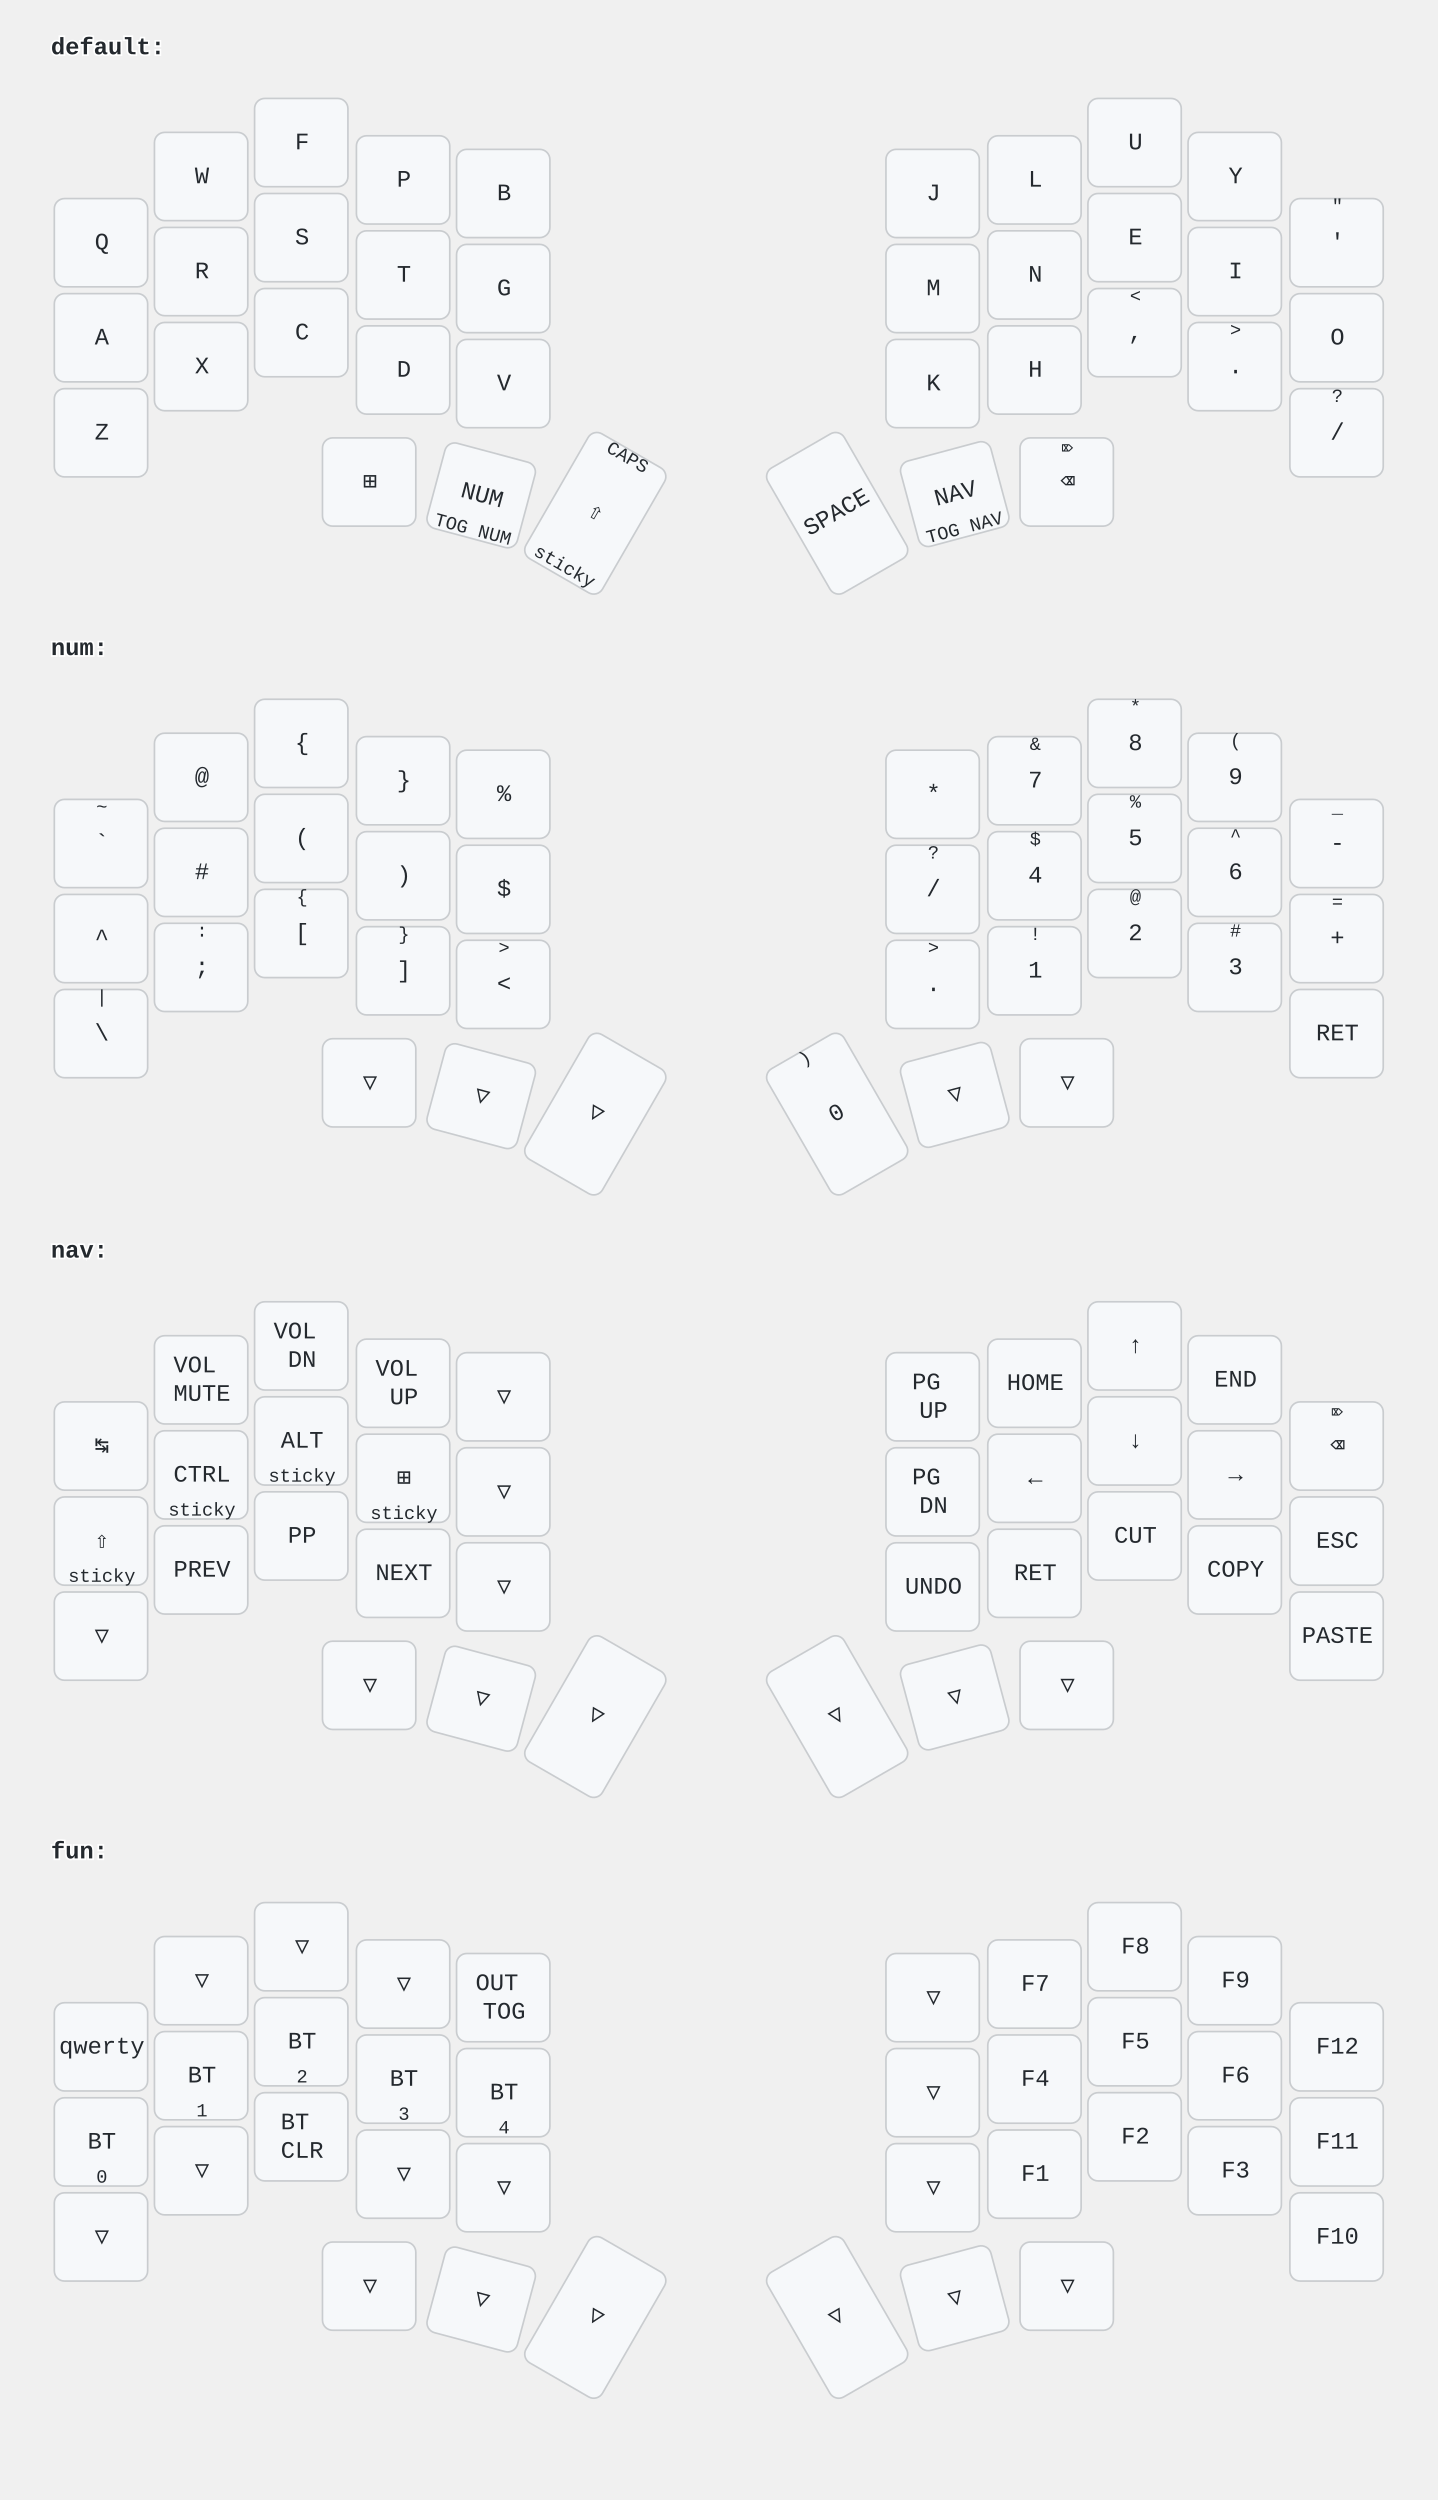
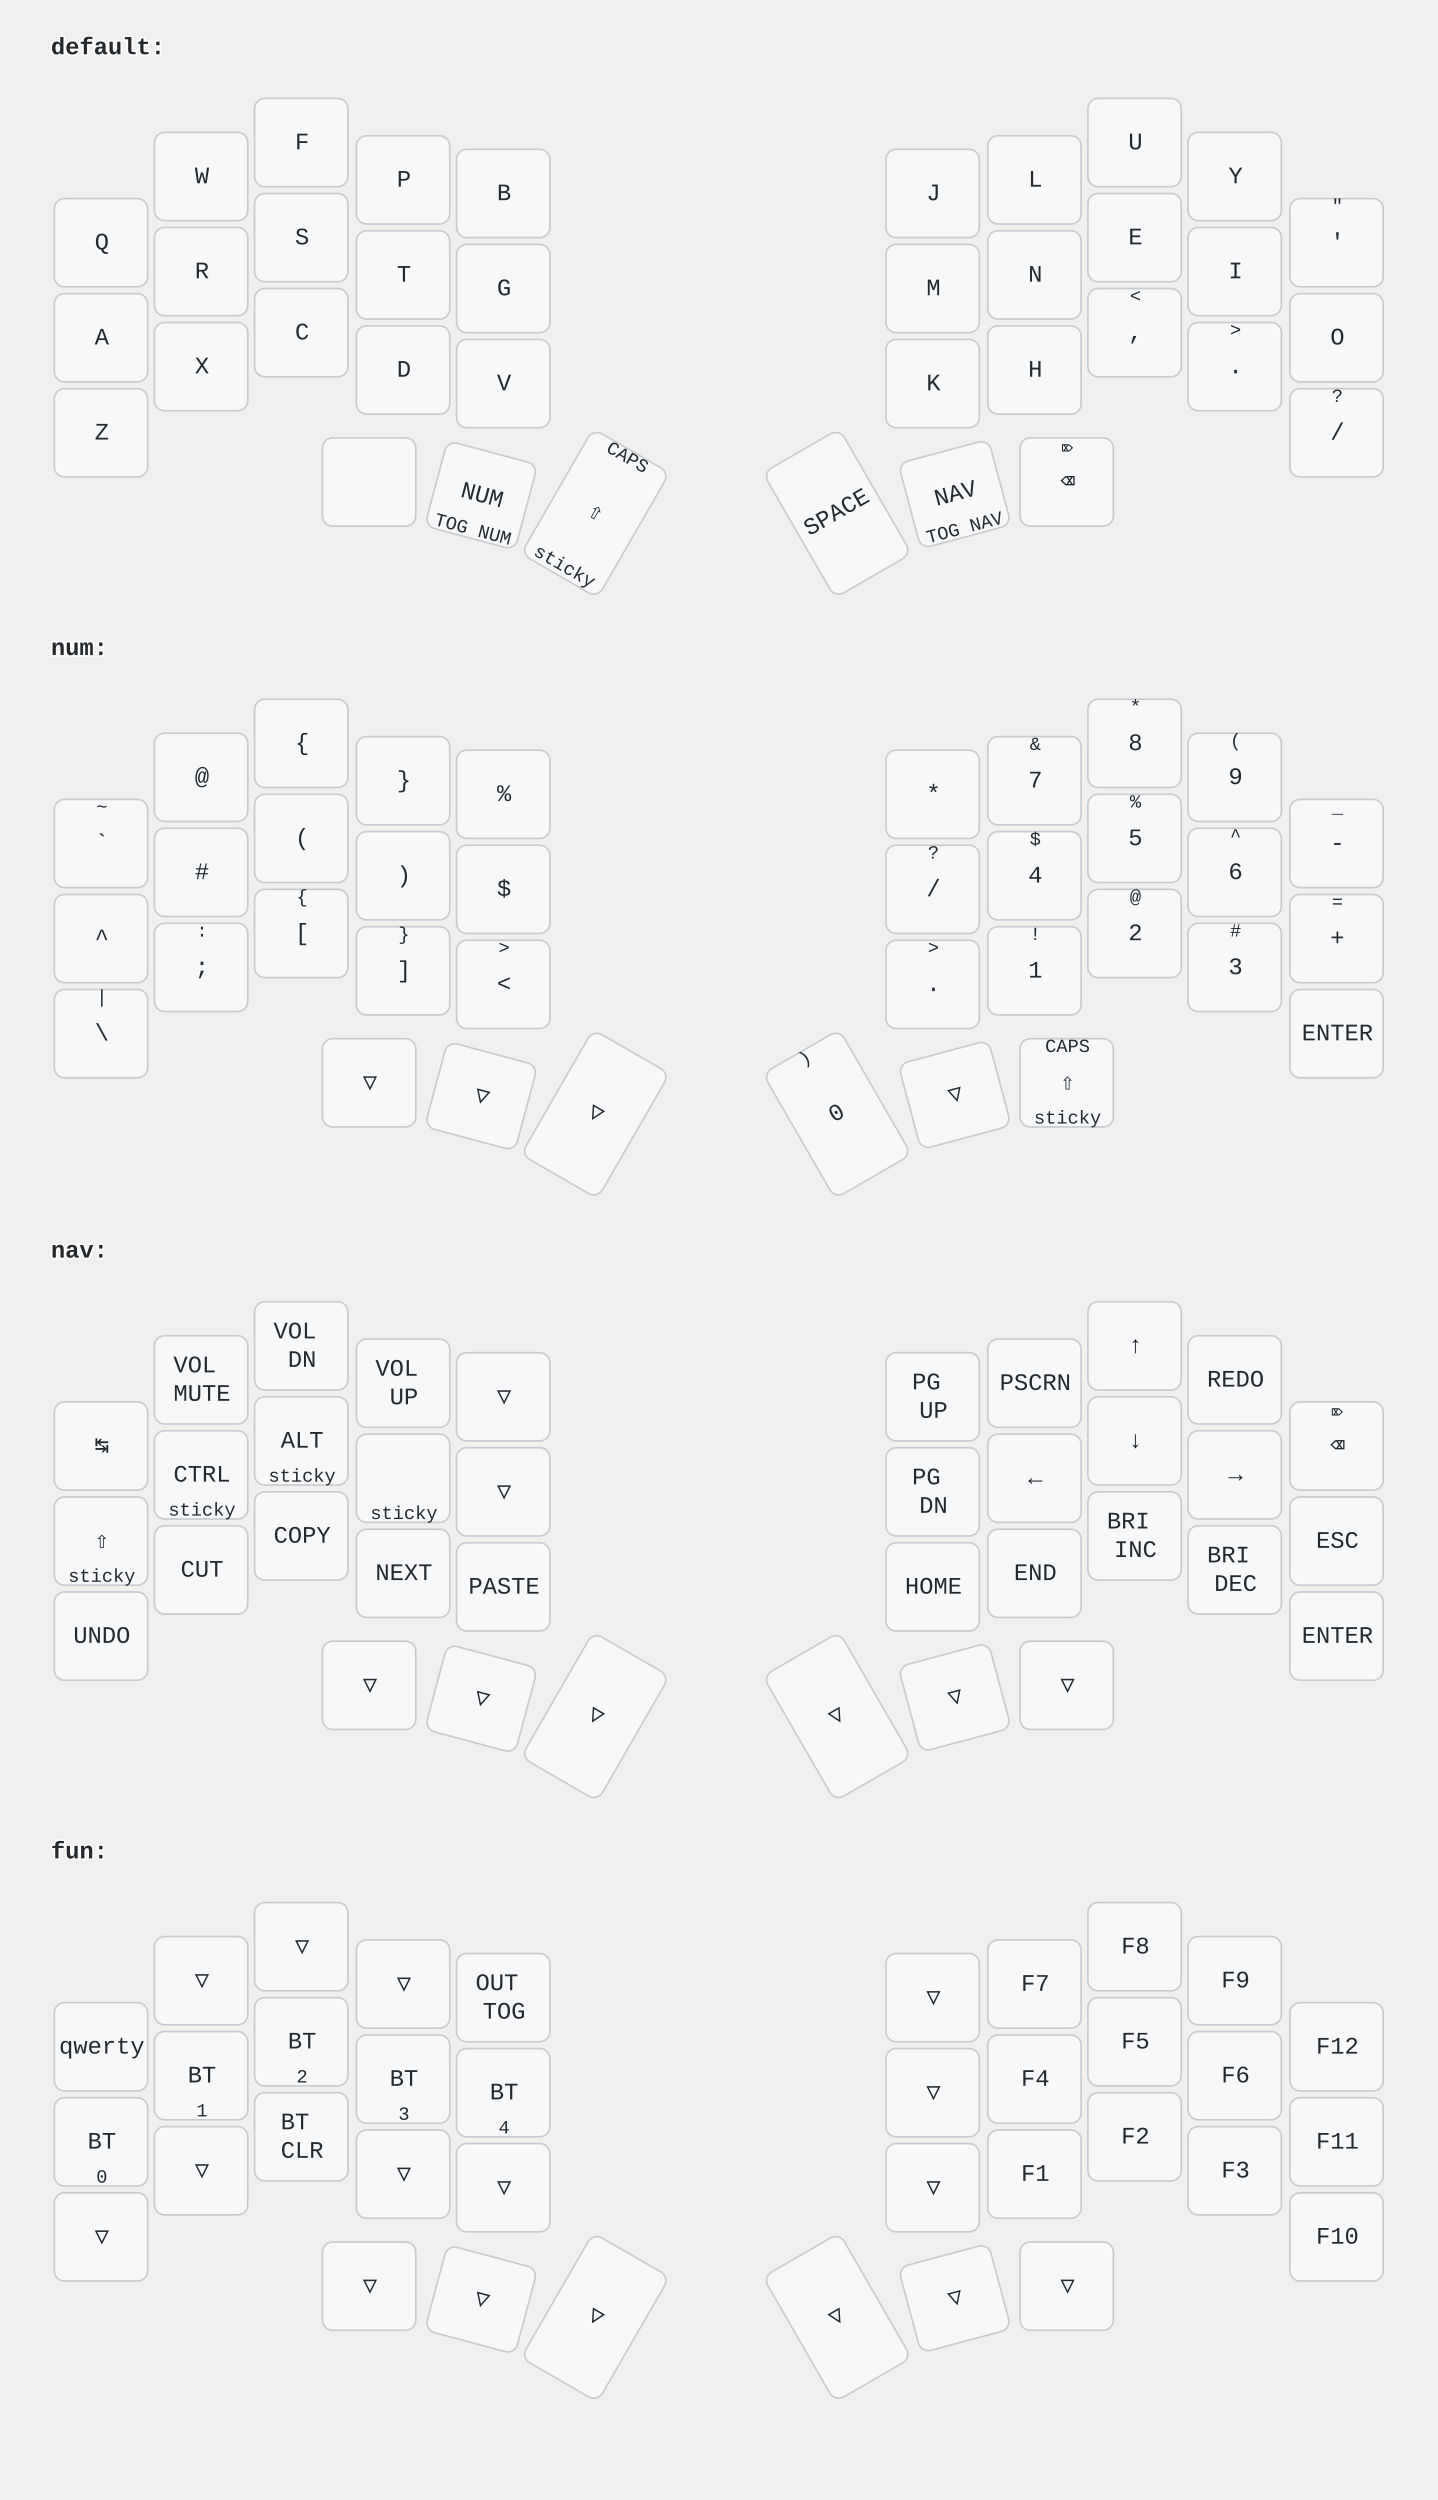
- <svg xmlns="http://www.w3.org/2000/svg" width="847" height="1473" viewBox="0 0 847 1473" class="keymap">
-   <style>/* font and background color specifications */
+ <svg xmlns="http://www.w3.org/2000/svg" xmlns:xlink="http://www.w3.org/1999/xlink" width="847" height="1473" viewBox="0 0 847 1473" class="keymap">
+   <defs>/* start glyphs */
+ <svg id="tabler:brand-windows">
+       <svg class="icon icon-tabler icon-tabler-brand-windows" viewBox="0 0 24 24" stroke-width="2" stroke="currentColor" fill="none" stroke-linecap="round" stroke-linejoin="round">
+         <path stroke="none" d="M0 0h24v24H0z" fill="none" />
+         <path d="M17.8 20l-12 -1.5c-1 -.1 -1.8 -.9 -1.8 -1.9v-9.2c0 -1 .8 -1.8 1.8 -1.9l12 -1.5c1.2 -.1 2.2 .8 2.2 1.9v12.1c0 1.2 -1.1 2.1 -2.2 1.9z" />
+         <path d="M12 5l0 14" />
+         <path d="M4 12l16 0" />
+       </svg>
+     </svg>
+   </defs>/* end glyphs */
+ <style>/* font and background color specifications */
svg {
    font-family: SFMono-Regular,Consolas,Liberation Mono,Menlo,monospace;
    font-size: 14px;
    font-kerning: normal;
    text-rendering: optimizeLegibility;
    fill: #24292e;
}

/* default key styling */
rect {
    fill: #f6f8fa;
    stroke: #c9cccf;
    stroke-width: 1;
}

/* color accent for combo boxes */
rect.combo {
    fill: #cdf;
}

/* color accent for held keys */
rect.held, rect.combo.held {
    fill: #fdd;
}

/* color accent for ghost (optional) keys */
rect.ghost, rect.combo.ghost {
    fill: #ddd;
}

text {
    text-anchor: middle;
    dominant-baseline: middle;
}

/* styling for layer labels */
text.label {
    font-weight: bold;
    text-anchor: start;
    stroke: white;
    stroke-width: 2;
    paint-order: stroke;
}

/* styling for combo tap, and key hold/shifted label text */
text.combo, text.hold, text.shifted {
    font-size: 11px;
}

text.hold {
    text-anchor: middle;
    dominant-baseline: auto;
}

text.shifted {
    text-anchor: middle;
    dominant-baseline: hanging;
}

/* styling for hold/shifted label text in combo box */
text.combo.hold, text.combo.shifted {
    font-size: 8px;
}

/* styling for combo dendrons */
path {
    stroke-width: 1;
    stroke: gray;
    fill: none;
}
</style>
  <g transform="translate(30, 0)" class="layer-default">
    <text x="0" y="28" class="label">default:</text>
    <g transform="translate(0, 56)">
      <g transform="translate(30, 87)" class="key keypos-0">
        <rect rx="6" ry="6" x="-28" y="-26" width="55" height="52" class="key" />
        <text x="0" y="0" class="key tap">Q</text>
      </g>
      <g transform="translate(89, 48)" class="key keypos-1">
        <rect rx="6" ry="6" x="-28" y="-26" width="55" height="52" class="key" />
        <text x="0" y="0" class="key tap">W</text>
      </g>
      <g transform="translate(148, 28)" class="key keypos-2">
        <rect rx="6" ry="6" x="-28" y="-26" width="55" height="52" class="key" />
        <text x="0" y="0" class="key tap">F</text>
      </g>
      <g transform="translate(208, 50)" class="key keypos-3">
        <rect rx="6" ry="6" x="-28" y="-26" width="55" height="52" class="key" />
        <text x="0" y="0" class="key tap">P</text>
      </g>
      <g transform="translate(267, 58)" class="key keypos-4">
        <rect rx="6" ry="6" x="-28" y="-26" width="55" height="52" class="key" />
        <text x="0" y="0" class="key tap">B</text>
      </g>
      <g transform="translate(520, 58)" class="key keypos-5">
        <rect rx="6" ry="6" x="-28" y="-26" width="55" height="52" class="key" />
        <text x="0" y="0" class="key tap">J</text>
      </g>
      <g transform="translate(580, 50)" class="key keypos-6">
        <rect rx="6" ry="6" x="-28" y="-26" width="55" height="52" class="key" />
        <text x="0" y="0" class="key tap">L</text>
      </g>
      <g transform="translate(639, 28)" class="key keypos-7">
        <rect rx="6" ry="6" x="-28" y="-26" width="55" height="52" class="key" />
        <text x="0" y="0" class="key tap">U</text>
      </g>
      <g transform="translate(698, 48)" class="key keypos-8">
        <rect rx="6" ry="6" x="-28" y="-26" width="55" height="52" class="key" />
        <text x="0" y="0" class="key tap">Y</text>
      </g>
      <g transform="translate(758, 87)" class="key keypos-9">
        <rect rx="6" ry="6" x="-28" y="-26" width="55" height="52" class="key" />
        <text x="0" y="0" class="key tap">'</text>
        <text x="0" y="-24" class="key shifted">"</text>
      </g>
      <g transform="translate(30, 143)" class="key keypos-10">
        <rect rx="6" ry="6" x="-28" y="-26" width="55" height="52" class="key" />
        <text x="0" y="0" class="key tap">A</text>
      </g>
      <g transform="translate(89, 104)" class="key keypos-11">
        <rect rx="6" ry="6" x="-28" y="-26" width="55" height="52" class="key" />
        <text x="0" y="0" class="key tap">R</text>
      </g>
      <g transform="translate(148, 84)" class="key keypos-12">
        <rect rx="6" ry="6" x="-28" y="-26" width="55" height="52" class="key" />
        <text x="0" y="0" class="key tap">S</text>
      </g>
      <g transform="translate(208, 106)" class="key keypos-13">
        <rect rx="6" ry="6" x="-28" y="-26" width="55" height="52" class="key" />
        <text x="0" y="0" class="key tap">T</text>
      </g>
      <g transform="translate(267, 114)" class="key keypos-14">
        <rect rx="6" ry="6" x="-28" y="-26" width="55" height="52" class="key" />
        <text x="0" y="0" class="key tap">G</text>
      </g>
      <g transform="translate(520, 114)" class="key keypos-15">
        <rect rx="6" ry="6" x="-28" y="-26" width="55" height="52" class="key" />
        <text x="0" y="0" class="key tap">M</text>
      </g>
      <g transform="translate(580, 106)" class="key keypos-16">
        <rect rx="6" ry="6" x="-28" y="-26" width="55" height="52" class="key" />
        <text x="0" y="0" class="key tap">N</text>
      </g>
      <g transform="translate(639, 84)" class="key keypos-17">
        <rect rx="6" ry="6" x="-28" y="-26" width="55" height="52" class="key" />
        <text x="0" y="0" class="key tap">E</text>
      </g>
      <g transform="translate(698, 104)" class="key keypos-18">
        <rect rx="6" ry="6" x="-28" y="-26" width="55" height="52" class="key" />
        <text x="0" y="0" class="key tap">I</text>
      </g>
      <g transform="translate(758, 143)" class="key keypos-19">
        <rect rx="6" ry="6" x="-28" y="-26" width="55" height="52" class="key" />
        <text x="0" y="0" class="key tap">O</text>
      </g>
      <g transform="translate(30, 199)" class="key keypos-20">
        <rect rx="6" ry="6" x="-28" y="-26" width="55" height="52" class="key" />
        <text x="0" y="0" class="key tap">Z</text>
      </g>
      <g transform="translate(89, 160)" class="key keypos-21">
        <rect rx="6" ry="6" x="-28" y="-26" width="55" height="52" class="key" />
        <text x="0" y="0" class="key tap">X</text>
      </g>
      <g transform="translate(148, 140)" class="key keypos-22">
        <rect rx="6" ry="6" x="-28" y="-26" width="55" height="52" class="key" />
        <text x="0" y="0" class="key tap">C</text>
      </g>
      <g transform="translate(208, 162)" class="key keypos-23">
        <rect rx="6" ry="6" x="-28" y="-26" width="55" height="52" class="key" />
        <text x="0" y="0" class="key tap">D</text>
      </g>
      <g transform="translate(267, 170)" class="key keypos-24">
        <rect rx="6" ry="6" x="-28" y="-26" width="55" height="52" class="key" />
        <text x="0" y="0" class="key tap">V</text>
      </g>
      <g transform="translate(520, 170)" class="key keypos-25">
        <rect rx="6" ry="6" x="-28" y="-26" width="55" height="52" class="key" />
        <text x="0" y="0" class="key tap">K</text>
      </g>
      <g transform="translate(580, 162)" class="key keypos-26">
        <rect rx="6" ry="6" x="-28" y="-26" width="55" height="52" class="key" />
        <text x="0" y="0" class="key tap">H</text>
      </g>
      <g transform="translate(639, 140)" class="key keypos-27">
        <rect rx="6" ry="6" x="-28" y="-26" width="55" height="52" class="key" />
        <text x="0" y="0" class="key tap">,</text>
        <text x="0" y="-24" class="key shifted">&lt;</text>
      </g>
      <g transform="translate(698, 160)" class="key keypos-28">
        <rect rx="6" ry="6" x="-28" y="-26" width="55" height="52" class="key" />
        <text x="0" y="0" class="key tap">.</text>
        <text x="0" y="-24" class="key shifted">&gt;</text>
      </g>
      <g transform="translate(758, 199)" class="key keypos-29">
        <rect rx="6" ry="6" x="-28" y="-26" width="55" height="52" class="key" />
        <text x="0" y="0" class="key tap">/</text>
        <text x="0" y="-24" class="key shifted">?</text>
      </g>
      <g transform="translate(188, 228)" class="key keypos-30">
        <rect rx="6" ry="6" x="-28" y="-26" width="55" height="52" class="key" />
-         <text x="0" y="0" class="key tap">⊞</text>
+         <use href="#tabler:brand-windows" xlink:href="#tabler:brand-windows" x="-7" y="-7" height="14" width="14.0" class="key tap glyph tabler:brand-windows" />
      </g>
      <g transform="translate(254, 236) rotate(15.0)" class="key keypos-31">
        <rect rx="6" ry="6" x="-28" y="-26" width="55" height="52" class="key" />
        <text x="0" y="0" class="key tap">NUM</text>
        <text x="0" y="24" class="key hold">TOG NUM</text>
      </g>
      <g transform="translate(321, 246) rotate(30.0)" class="key keypos-32">
        <rect rx="6" ry="6" x="-26" y="-42" width="52" height="85" class="key" />
        <text x="0" y="0" class="key tap">⇧</text>
        <text x="0" y="40" class="key hold">sticky</text>
        <text x="0" y="-40" class="key shifted">CAPS</text>
      </g>
      <g transform="translate(463, 246) rotate(-30.0)" class="key keypos-33">
        <rect rx="6" ry="6" x="-26" y="-42" width="52" height="85" class="key" />
        <text x="0" y="0" class="key tap">SPACE</text>
      </g>
      <g transform="translate(533, 235) rotate(-15.0)" class="key keypos-34">
        <rect rx="6" ry="6" x="-28" y="-26" width="55" height="52" class="key" />
        <text x="0" y="0" class="key tap">NAV</text>
        <text x="0" y="24" class="key hold">TOG NAV</text>
      </g>
      <g transform="translate(599, 228)" class="key keypos-35">
        <rect rx="6" ry="6" x="-28" y="-26" width="55" height="52" class="key" />
        <text x="0" y="0" class="key tap">⌫</text>
        <text x="0" y="-24" class="key shifted">⌦</text>
      </g>
    </g>
  </g>
  <g transform="translate(30, 354)" class="layer-num">
    <text x="0" y="28" class="label">num:</text>
    <g transform="translate(0, 56)">
      <g transform="translate(30, 87)" class="key keypos-0">
        <rect rx="6" ry="6" x="-28" y="-26" width="55" height="52" class="key" />
        <text x="0" y="0" class="key tap">`</text>
        <text x="0" y="-24" class="key shifted">~</text>
      </g>
      <g transform="translate(89, 48)" class="key keypos-1">
        <rect rx="6" ry="6" x="-28" y="-26" width="55" height="52" class="key" />
        <text x="0" y="0" class="key tap">@</text>
      </g>
      <g transform="translate(148, 28)" class="key keypos-2">
        <rect rx="6" ry="6" x="-28" y="-26" width="55" height="52" class="key" />
        <text x="0" y="0" class="key tap">{</text>
      </g>
      <g transform="translate(208, 50)" class="key keypos-3">
        <rect rx="6" ry="6" x="-28" y="-26" width="55" height="52" class="key" />
        <text x="0" y="0" class="key tap">}</text>
      </g>
      <g transform="translate(267, 58)" class="key keypos-4">
        <rect rx="6" ry="6" x="-28" y="-26" width="55" height="52" class="key" />
        <text x="0" y="0" class="key tap">%</text>
      </g>
      <g transform="translate(520, 58)" class="key keypos-5">
        <rect rx="6" ry="6" x="-28" y="-26" width="55" height="52" class="key" />
        <text x="0" y="0" class="key tap">*</text>
      </g>
      <g transform="translate(580, 50)" class="key keypos-6">
        <rect rx="6" ry="6" x="-28" y="-26" width="55" height="52" class="key" />
        <text x="0" y="0" class="key tap">7</text>
        <text x="0" y="-24" class="key shifted">&amp;</text>
      </g>
      <g transform="translate(639, 28)" class="key keypos-7">
        <rect rx="6" ry="6" x="-28" y="-26" width="55" height="52" class="key" />
        <text x="0" y="0" class="key tap">8</text>
        <text x="0" y="-24" class="key shifted">*</text>
      </g>
      <g transform="translate(698, 48)" class="key keypos-8">
        <rect rx="6" ry="6" x="-28" y="-26" width="55" height="52" class="key" />
        <text x="0" y="0" class="key tap">9</text>
        <text x="0" y="-24" class="key shifted">(</text>
      </g>
      <g transform="translate(758, 87)" class="key keypos-9">
        <rect rx="6" ry="6" x="-28" y="-26" width="55" height="52" class="key" />
        <text x="0" y="0" class="key tap">-</text>
        <text x="0" y="-24" class="key shifted">_</text>
      </g>
      <g transform="translate(30, 143)" class="key keypos-10">
        <rect rx="6" ry="6" x="-28" y="-26" width="55" height="52" class="key" />
        <text x="0" y="0" class="key tap">^</text>
      </g>
      <g transform="translate(89, 104)" class="key keypos-11">
        <rect rx="6" ry="6" x="-28" y="-26" width="55" height="52" class="key" />
        <text x="0" y="0" class="key tap">#</text>
      </g>
      <g transform="translate(148, 84)" class="key keypos-12">
        <rect rx="6" ry="6" x="-28" y="-26" width="55" height="52" class="key" />
        <text x="0" y="0" class="key tap">(</text>
      </g>
      <g transform="translate(208, 106)" class="key keypos-13">
        <rect rx="6" ry="6" x="-28" y="-26" width="55" height="52" class="key" />
        <text x="0" y="0" class="key tap">)</text>
      </g>
      <g transform="translate(267, 114)" class="key keypos-14">
        <rect rx="6" ry="6" x="-28" y="-26" width="55" height="52" class="key" />
        <text x="0" y="0" class="key tap">$</text>
      </g>
      <g transform="translate(520, 114)" class="key keypos-15">
        <rect rx="6" ry="6" x="-28" y="-26" width="55" height="52" class="key" />
        <text x="0" y="0" class="key tap">/</text>
        <text x="0" y="-24" class="key shifted">?</text>
      </g>
      <g transform="translate(580, 106)" class="key keypos-16">
        <rect rx="6" ry="6" x="-28" y="-26" width="55" height="52" class="key" />
        <text x="0" y="0" class="key tap">4</text>
        <text x="0" y="-24" class="key shifted">$</text>
      </g>
      <g transform="translate(639, 84)" class="key keypos-17">
        <rect rx="6" ry="6" x="-28" y="-26" width="55" height="52" class="key" />
        <text x="0" y="0" class="key tap">5</text>
        <text x="0" y="-24" class="key shifted">%</text>
      </g>
      <g transform="translate(698, 104)" class="key keypos-18">
        <rect rx="6" ry="6" x="-28" y="-26" width="55" height="52" class="key" />
        <text x="0" y="0" class="key tap">6</text>
        <text x="0" y="-24" class="key shifted">^</text>
      </g>
      <g transform="translate(758, 143)" class="key keypos-19">
        <rect rx="6" ry="6" x="-28" y="-26" width="55" height="52" class="key" />
        <text x="0" y="0" class="key tap">+</text>
        <text x="0" y="-24" class="key shifted">=</text>
      </g>
      <g transform="translate(30, 199)" class="key keypos-20">
        <rect rx="6" ry="6" x="-28" y="-26" width="55" height="52" class="key" />
        <text x="0" y="0" class="key tap">\</text>
        <text x="0" y="-24" class="key shifted">|</text>
      </g>
      <g transform="translate(89, 160)" class="key keypos-21">
        <rect rx="6" ry="6" x="-28" y="-26" width="55" height="52" class="key" />
        <text x="0" y="0" class="key tap">;</text>
        <text x="0" y="-24" class="key shifted">:</text>
      </g>
      <g transform="translate(148, 140)" class="key keypos-22">
        <rect rx="6" ry="6" x="-28" y="-26" width="55" height="52" class="key" />
        <text x="0" y="0" class="key tap">[</text>
        <text x="0" y="-24" class="key shifted">{</text>
      </g>
      <g transform="translate(208, 162)" class="key keypos-23">
        <rect rx="6" ry="6" x="-28" y="-26" width="55" height="52" class="key" />
        <text x="0" y="0" class="key tap">]</text>
        <text x="0" y="-24" class="key shifted">}</text>
      </g>
      <g transform="translate(267, 170)" class="key keypos-24">
        <rect rx="6" ry="6" x="-28" y="-26" width="55" height="52" class="key" />
        <text x="0" y="0" class="key tap">&lt;</text>
        <text x="0" y="-24" class="key shifted">&gt;</text>
      </g>
      <g transform="translate(520, 170)" class="key keypos-25">
        <rect rx="6" ry="6" x="-28" y="-26" width="55" height="52" class="key" />
        <text x="0" y="0" class="key tap">.</text>
        <text x="0" y="-24" class="key shifted">&gt;</text>
      </g>
      <g transform="translate(580, 162)" class="key keypos-26">
        <rect rx="6" ry="6" x="-28" y="-26" width="55" height="52" class="key" />
        <text x="0" y="0" class="key tap">1</text>
        <text x="0" y="-24" class="key shifted">!</text>
      </g>
      <g transform="translate(639, 140)" class="key keypos-27">
        <rect rx="6" ry="6" x="-28" y="-26" width="55" height="52" class="key" />
        <text x="0" y="0" class="key tap">2</text>
        <text x="0" y="-24" class="key shifted">@</text>
      </g>
      <g transform="translate(698, 160)" class="key keypos-28">
        <rect rx="6" ry="6" x="-28" y="-26" width="55" height="52" class="key" />
        <text x="0" y="0" class="key tap">3</text>
        <text x="0" y="-24" class="key shifted">#</text>
      </g>
      <g transform="translate(758, 199)" class="key keypos-29">
        <rect rx="6" ry="6" x="-28" y="-26" width="55" height="52" class="key" />
-         <text x="0" y="0" class="key tap">RET</text>
+         <text x="0" y="0" class="key tap">ENTER</text>
      </g>
      <g transform="translate(188, 228)" class="key trans keypos-30">
        <rect rx="6" ry="6" x="-28" y="-26" width="55" height="52" class="key trans" />
        <text x="0" y="0" class="key trans tap">▽</text>
      </g>
      <g transform="translate(254, 236) rotate(15.0)" class="key trans keypos-31">
        <rect rx="6" ry="6" x="-28" y="-26" width="55" height="52" class="key trans" />
        <text x="0" y="0" class="key trans tap">▽</text>
      </g>
      <g transform="translate(321, 246) rotate(30.0)" class="key trans keypos-32">
        <rect rx="6" ry="6" x="-26" y="-42" width="52" height="85" class="key trans" />
        <text x="0" y="0" class="key trans tap">▽</text>
      </g>
      <g transform="translate(463, 246) rotate(-30.0)" class="key keypos-33">
        <rect rx="6" ry="6" x="-26" y="-42" width="52" height="85" class="key" />
        <text x="0" y="0" class="key tap">0</text>
        <text x="0" y="-40" class="key shifted">)</text>
      </g>
      <g transform="translate(533, 235) rotate(-15.0)" class="key trans keypos-34">
        <rect rx="6" ry="6" x="-28" y="-26" width="55" height="52" class="key trans" />
        <text x="0" y="0" class="key trans tap">▽</text>
      </g>
-       <g transform="translate(599, 228)" class="key trans keypos-35">
-         <rect rx="6" ry="6" x="-28" y="-26" width="55" height="52" class="key trans" />
-         <text x="0" y="0" class="key trans tap">▽</text>
+       <g transform="translate(599, 228)" class="key keypos-35">
+         <rect rx="6" ry="6" x="-28" y="-26" width="55" height="52" class="key" />
+         <text x="0" y="0" class="key tap">⇧</text>
+         <text x="0" y="24" class="key hold">sticky</text>
+         <text x="0" y="-24" class="key shifted">CAPS</text>
      </g>
    </g>
  </g>
  <g transform="translate(30, 709)" class="layer-nav">
    <text x="0" y="28" class="label">nav:</text>
    <g transform="translate(0, 56)">
      <g transform="translate(30, 87)" class="key keypos-0">
        <rect rx="6" ry="6" x="-28" y="-26" width="55" height="52" class="key" />
        <text x="0" y="0" class="key tap">↹</text>
      </g>
      <g transform="translate(89, 48)" class="key keypos-1">
        <rect rx="6" ry="6" x="-28" y="-26" width="55" height="52" class="key" />
        <text x="0" y="0" class="key tap">
          <tspan x="0" dy="-0.6em">VOL</tspan>
          <tspan x="0" dy="1.2em">MUTE</tspan>
        </text>
      </g>
      <g transform="translate(148, 28)" class="key keypos-2">
        <rect rx="6" ry="6" x="-28" y="-26" width="55" height="52" class="key" />
        <text x="0" y="0" class="key tap">
          <tspan x="0" dy="-0.6em">VOL</tspan>
          <tspan x="0" dy="1.2em">DN</tspan>
        </text>
      </g>
      <g transform="translate(208, 50)" class="key keypos-3">
        <rect rx="6" ry="6" x="-28" y="-26" width="55" height="52" class="key" />
        <text x="0" y="0" class="key tap">
          <tspan x="0" dy="-0.6em">VOL</tspan>
          <tspan x="0" dy="1.2em">UP</tspan>
        </text>
      </g>
      <g transform="translate(267, 58)" class="key trans keypos-4">
        <rect rx="6" ry="6" x="-28" y="-26" width="55" height="52" class="key trans" />
        <text x="0" y="0" class="key trans tap">▽</text>
      </g>
      <g transform="translate(520, 58)" class="key keypos-5">
        <rect rx="6" ry="6" x="-28" y="-26" width="55" height="52" class="key" />
        <text x="0" y="0" class="key tap">
          <tspan x="0" dy="-0.6em">PG</tspan>
          <tspan x="0" dy="1.2em">UP</tspan>
        </text>
      </g>
      <g transform="translate(580, 50)" class="key keypos-6">
        <rect rx="6" ry="6" x="-28" y="-26" width="55" height="52" class="key" />
-         <text x="0" y="0" class="key tap">HOME</text>
+         <text x="0" y="0" class="key tap">PSCRN</text>
      </g>
      <g transform="translate(639, 28)" class="key keypos-7">
        <rect rx="6" ry="6" x="-28" y="-26" width="55" height="52" class="key" />
        <text x="0" y="0" class="key tap">↑</text>
      </g>
      <g transform="translate(698, 48)" class="key keypos-8">
        <rect rx="6" ry="6" x="-28" y="-26" width="55" height="52" class="key" />
-         <text x="0" y="0" class="key tap">END</text>
+         <text x="0" y="0" class="key tap">REDO</text>
      </g>
      <g transform="translate(758, 87)" class="key keypos-9">
        <rect rx="6" ry="6" x="-28" y="-26" width="55" height="52" class="key" />
        <text x="0" y="0" class="key tap">⌫</text>
        <text x="0" y="-24" class="key shifted">⌦</text>
      </g>
      <g transform="translate(30, 143)" class="key keypos-10">
        <rect rx="6" ry="6" x="-28" y="-26" width="55" height="52" class="key" />
        <text x="0" y="0" class="key tap">⇧</text>
        <text x="0" y="24" class="key hold">sticky</text>
      </g>
      <g transform="translate(89, 104)" class="key keypos-11">
        <rect rx="6" ry="6" x="-28" y="-26" width="55" height="52" class="key" />
        <text x="0" y="0" class="key tap">CTRL</text>
        <text x="0" y="24" class="key hold">sticky</text>
      </g>
      <g transform="translate(148, 84)" class="key keypos-12">
        <rect rx="6" ry="6" x="-28" y="-26" width="55" height="52" class="key" />
        <text x="0" y="0" class="key tap">ALT</text>
        <text x="0" y="24" class="key hold">sticky</text>
      </g>
      <g transform="translate(208, 106)" class="key keypos-13">
        <rect rx="6" ry="6" x="-28" y="-26" width="55" height="52" class="key" />
-         <text x="0" y="0" class="key tap">⊞</text>
+         <use href="#tabler:brand-windows" xlink:href="#tabler:brand-windows" x="-7" y="-7" height="14" width="14.0" class="key tap glyph tabler:brand-windows" />
        <text x="0" y="24" class="key hold">sticky</text>
      </g>
      <g transform="translate(267, 114)" class="key trans keypos-14">
        <rect rx="6" ry="6" x="-28" y="-26" width="55" height="52" class="key trans" />
        <text x="0" y="0" class="key trans tap">▽</text>
      </g>
      <g transform="translate(520, 114)" class="key keypos-15">
        <rect rx="6" ry="6" x="-28" y="-26" width="55" height="52" class="key" />
        <text x="0" y="0" class="key tap">
          <tspan x="0" dy="-0.6em">PG</tspan>
          <tspan x="0" dy="1.2em">DN</tspan>
        </text>
      </g>
      <g transform="translate(580, 106)" class="key keypos-16">
        <rect rx="6" ry="6" x="-28" y="-26" width="55" height="52" class="key" />
        <text x="0" y="0" class="key tap">←</text>
      </g>
      <g transform="translate(639, 84)" class="key keypos-17">
        <rect rx="6" ry="6" x="-28" y="-26" width="55" height="52" class="key" />
        <text x="0" y="0" class="key tap">↓</text>
      </g>
      <g transform="translate(698, 104)" class="key keypos-18">
        <rect rx="6" ry="6" x="-28" y="-26" width="55" height="52" class="key" />
        <text x="0" y="0" class="key tap">→</text>
      </g>
      <g transform="translate(758, 143)" class="key keypos-19">
        <rect rx="6" ry="6" x="-28" y="-26" width="55" height="52" class="key" />
        <text x="0" y="0" class="key tap">ESC</text>
      </g>
-       <g transform="translate(30, 199)" class="key trans keypos-20">
-         <rect rx="6" ry="6" x="-28" y="-26" width="55" height="52" class="key trans" />
-         <text x="0" y="0" class="key trans tap">▽</text>
+       <g transform="translate(30, 199)" class="key keypos-20">
+         <rect rx="6" ry="6" x="-28" y="-26" width="55" height="52" class="key" />
+         <text x="0" y="0" class="key tap">UNDO</text>
      </g>
      <g transform="translate(89, 160)" class="key keypos-21">
        <rect rx="6" ry="6" x="-28" y="-26" width="55" height="52" class="key" />
-         <text x="0" y="0" class="key tap">PREV</text>
+         <text x="0" y="0" class="key tap">CUT</text>
      </g>
      <g transform="translate(148, 140)" class="key keypos-22">
        <rect rx="6" ry="6" x="-28" y="-26" width="55" height="52" class="key" />
-         <text x="0" y="0" class="key tap">PP</text>
+         <text x="0" y="0" class="key tap">COPY</text>
      </g>
      <g transform="translate(208, 162)" class="key keypos-23">
        <rect rx="6" ry="6" x="-28" y="-26" width="55" height="52" class="key" />
        <text x="0" y="0" class="key tap">NEXT</text>
      </g>
-       <g transform="translate(267, 170)" class="key trans keypos-24">
-         <rect rx="6" ry="6" x="-28" y="-26" width="55" height="52" class="key trans" />
-         <text x="0" y="0" class="key trans tap">▽</text>
+       <g transform="translate(267, 170)" class="key keypos-24">
+         <rect rx="6" ry="6" x="-28" y="-26" width="55" height="52" class="key" />
+         <text x="0" y="0" class="key tap">PASTE</text>
      </g>
      <g transform="translate(520, 170)" class="key keypos-25">
        <rect rx="6" ry="6" x="-28" y="-26" width="55" height="52" class="key" />
-         <text x="0" y="0" class="key tap">UNDO</text>
+         <text x="0" y="0" class="key tap">HOME</text>
      </g>
      <g transform="translate(580, 162)" class="key keypos-26">
        <rect rx="6" ry="6" x="-28" y="-26" width="55" height="52" class="key" />
-         <text x="0" y="0" class="key tap">RET</text>
+         <text x="0" y="0" class="key tap">END</text>
      </g>
      <g transform="translate(639, 140)" class="key keypos-27">
        <rect rx="6" ry="6" x="-28" y="-26" width="55" height="52" class="key" />
-         <text x="0" y="0" class="key tap">CUT</text>
+         <text x="0" y="0" class="key tap">
+           <tspan x="0" dy="-0.6em">BRI</tspan>
+           <tspan x="0" dy="1.2em">INC</tspan>
+         </text>
      </g>
      <g transform="translate(698, 160)" class="key keypos-28">
        <rect rx="6" ry="6" x="-28" y="-26" width="55" height="52" class="key" />
-         <text x="0" y="0" class="key tap">COPY</text>
+         <text x="0" y="0" class="key tap">
+           <tspan x="0" dy="-0.6em">BRI</tspan>
+           <tspan x="0" dy="1.2em">DEC</tspan>
+         </text>
      </g>
      <g transform="translate(758, 199)" class="key keypos-29">
        <rect rx="6" ry="6" x="-28" y="-26" width="55" height="52" class="key" />
-         <text x="0" y="0" class="key tap">PASTE</text>
+         <text x="0" y="0" class="key tap">ENTER</text>
      </g>
      <g transform="translate(188, 228)" class="key trans keypos-30">
        <rect rx="6" ry="6" x="-28" y="-26" width="55" height="52" class="key trans" />
        <text x="0" y="0" class="key trans tap">▽</text>
      </g>
      <g transform="translate(254, 236) rotate(15.0)" class="key trans keypos-31">
        <rect rx="6" ry="6" x="-28" y="-26" width="55" height="52" class="key trans" />
        <text x="0" y="0" class="key trans tap">▽</text>
      </g>
      <g transform="translate(321, 246) rotate(30.0)" class="key trans keypos-32">
        <rect rx="6" ry="6" x="-26" y="-42" width="52" height="85" class="key trans" />
        <text x="0" y="0" class="key trans tap">▽</text>
      </g>
      <g transform="translate(463, 246) rotate(-30.0)" class="key trans keypos-33">
        <rect rx="6" ry="6" x="-26" y="-42" width="52" height="85" class="key trans" />
        <text x="0" y="0" class="key trans tap">▽</text>
      </g>
      <g transform="translate(533, 235) rotate(-15.0)" class="key trans keypos-34">
        <rect rx="6" ry="6" x="-28" y="-26" width="55" height="52" class="key trans" />
        <text x="0" y="0" class="key trans tap">▽</text>
      </g>
      <g transform="translate(599, 228)" class="key trans keypos-35">
        <rect rx="6" ry="6" x="-28" y="-26" width="55" height="52" class="key trans" />
        <text x="0" y="0" class="key trans tap">▽</text>
      </g>
    </g>
  </g>
  <g transform="translate(30, 1063)" class="layer-fun">
    <text x="0" y="28" class="label">fun:</text>
    <g transform="translate(0, 56)">
      <g transform="translate(30, 87)" class="key keypos-0">
        <rect rx="6" ry="6" x="-28" y="-26" width="55" height="52" class="key" />
        <text x="0" y="0" class="key tap">qwerty</text>
      </g>
      <g transform="translate(89, 48)" class="key trans keypos-1">
        <rect rx="6" ry="6" x="-28" y="-26" width="55" height="52" class="key trans" />
        <text x="0" y="0" class="key trans tap">▽</text>
      </g>
      <g transform="translate(148, 28)" class="key trans keypos-2">
        <rect rx="6" ry="6" x="-28" y="-26" width="55" height="52" class="key trans" />
        <text x="0" y="0" class="key trans tap">▽</text>
      </g>
      <g transform="translate(208, 50)" class="key trans keypos-3">
        <rect rx="6" ry="6" x="-28" y="-26" width="55" height="52" class="key trans" />
        <text x="0" y="0" class="key trans tap">▽</text>
      </g>
      <g transform="translate(267, 58)" class="key keypos-4">
        <rect rx="6" ry="6" x="-28" y="-26" width="55" height="52" class="key" />
        <text x="0" y="0" class="key tap">
          <tspan x="0" dy="-0.6em">OUT</tspan>
          <tspan x="0" dy="1.2em">TOG</tspan>
        </text>
      </g>
      <g transform="translate(520, 58)" class="key trans keypos-5">
        <rect rx="6" ry="6" x="-28" y="-26" width="55" height="52" class="key trans" />
        <text x="0" y="0" class="key trans tap">▽</text>
      </g>
      <g transform="translate(580, 50)" class="key keypos-6">
        <rect rx="6" ry="6" x="-28" y="-26" width="55" height="52" class="key" />
        <text x="0" y="0" class="key tap">F7</text>
      </g>
      <g transform="translate(639, 28)" class="key keypos-7">
        <rect rx="6" ry="6" x="-28" y="-26" width="55" height="52" class="key" />
        <text x="0" y="0" class="key tap">F8</text>
      </g>
      <g transform="translate(698, 48)" class="key keypos-8">
        <rect rx="6" ry="6" x="-28" y="-26" width="55" height="52" class="key" />
        <text x="0" y="0" class="key tap">F9</text>
      </g>
      <g transform="translate(758, 87)" class="key keypos-9">
        <rect rx="6" ry="6" x="-28" y="-26" width="55" height="52" class="key" />
        <text x="0" y="0" class="key tap">F12</text>
      </g>
      <g transform="translate(30, 143)" class="key keypos-10">
        <rect rx="6" ry="6" x="-28" y="-26" width="55" height="52" class="key" />
        <text x="0" y="0" class="key tap">BT</text>
        <text x="0" y="24" class="key hold">0</text>
      </g>
      <g transform="translate(89, 104)" class="key keypos-11">
        <rect rx="6" ry="6" x="-28" y="-26" width="55" height="52" class="key" />
        <text x="0" y="0" class="key tap">BT</text>
        <text x="0" y="24" class="key hold">1</text>
      </g>
      <g transform="translate(148, 84)" class="key keypos-12">
        <rect rx="6" ry="6" x="-28" y="-26" width="55" height="52" class="key" />
        <text x="0" y="0" class="key tap">BT</text>
        <text x="0" y="24" class="key hold">2</text>
      </g>
      <g transform="translate(208, 106)" class="key keypos-13">
        <rect rx="6" ry="6" x="-28" y="-26" width="55" height="52" class="key" />
        <text x="0" y="0" class="key tap">BT</text>
        <text x="0" y="24" class="key hold">3</text>
      </g>
      <g transform="translate(267, 114)" class="key keypos-14">
        <rect rx="6" ry="6" x="-28" y="-26" width="55" height="52" class="key" />
        <text x="0" y="0" class="key tap">BT</text>
        <text x="0" y="24" class="key hold">4</text>
      </g>
      <g transform="translate(520, 114)" class="key trans keypos-15">
        <rect rx="6" ry="6" x="-28" y="-26" width="55" height="52" class="key trans" />
        <text x="0" y="0" class="key trans tap">▽</text>
      </g>
      <g transform="translate(580, 106)" class="key keypos-16">
        <rect rx="6" ry="6" x="-28" y="-26" width="55" height="52" class="key" />
        <text x="0" y="0" class="key tap">F4</text>
      </g>
      <g transform="translate(639, 84)" class="key keypos-17">
        <rect rx="6" ry="6" x="-28" y="-26" width="55" height="52" class="key" />
        <text x="0" y="0" class="key tap">F5</text>
      </g>
      <g transform="translate(698, 104)" class="key keypos-18">
        <rect rx="6" ry="6" x="-28" y="-26" width="55" height="52" class="key" />
        <text x="0" y="0" class="key tap">F6</text>
      </g>
      <g transform="translate(758, 143)" class="key keypos-19">
        <rect rx="6" ry="6" x="-28" y="-26" width="55" height="52" class="key" />
        <text x="0" y="0" class="key tap">F11</text>
      </g>
      <g transform="translate(30, 199)" class="key trans keypos-20">
        <rect rx="6" ry="6" x="-28" y="-26" width="55" height="52" class="key trans" />
        <text x="0" y="0" class="key trans tap">▽</text>
      </g>
      <g transform="translate(89, 160)" class="key trans keypos-21">
        <rect rx="6" ry="6" x="-28" y="-26" width="55" height="52" class="key trans" />
        <text x="0" y="0" class="key trans tap">▽</text>
      </g>
      <g transform="translate(148, 140)" class="key keypos-22">
        <rect rx="6" ry="6" x="-28" y="-26" width="55" height="52" class="key" />
        <text x="0" y="0" class="key tap">
          <tspan x="0" dy="-0.6em">BT</tspan>
          <tspan x="0" dy="1.2em">CLR</tspan>
        </text>
      </g>
      <g transform="translate(208, 162)" class="key trans keypos-23">
        <rect rx="6" ry="6" x="-28" y="-26" width="55" height="52" class="key trans" />
        <text x="0" y="0" class="key trans tap">▽</text>
      </g>
      <g transform="translate(267, 170)" class="key trans keypos-24">
        <rect rx="6" ry="6" x="-28" y="-26" width="55" height="52" class="key trans" />
        <text x="0" y="0" class="key trans tap">▽</text>
      </g>
      <g transform="translate(520, 170)" class="key trans keypos-25">
        <rect rx="6" ry="6" x="-28" y="-26" width="55" height="52" class="key trans" />
        <text x="0" y="0" class="key trans tap">▽</text>
      </g>
      <g transform="translate(580, 162)" class="key keypos-26">
        <rect rx="6" ry="6" x="-28" y="-26" width="55" height="52" class="key" />
        <text x="0" y="0" class="key tap">F1</text>
      </g>
      <g transform="translate(639, 140)" class="key keypos-27">
        <rect rx="6" ry="6" x="-28" y="-26" width="55" height="52" class="key" />
        <text x="0" y="0" class="key tap">F2</text>
      </g>
      <g transform="translate(698, 160)" class="key keypos-28">
        <rect rx="6" ry="6" x="-28" y="-26" width="55" height="52" class="key" />
        <text x="0" y="0" class="key tap">F3</text>
      </g>
      <g transform="translate(758, 199)" class="key keypos-29">
        <rect rx="6" ry="6" x="-28" y="-26" width="55" height="52" class="key" />
        <text x="0" y="0" class="key tap">F10</text>
      </g>
      <g transform="translate(188, 228)" class="key trans keypos-30">
        <rect rx="6" ry="6" x="-28" y="-26" width="55" height="52" class="key trans" />
        <text x="0" y="0" class="key trans tap">▽</text>
      </g>
      <g transform="translate(254, 236) rotate(15.0)" class="key trans keypos-31">
        <rect rx="6" ry="6" x="-28" y="-26" width="55" height="52" class="key trans" />
        <text x="0" y="0" class="key trans tap">▽</text>
      </g>
      <g transform="translate(321, 246) rotate(30.0)" class="key trans keypos-32">
        <rect rx="6" ry="6" x="-26" y="-42" width="52" height="85" class="key trans" />
        <text x="0" y="0" class="key trans tap">▽</text>
      </g>
      <g transform="translate(463, 246) rotate(-30.0)" class="key trans keypos-33">
        <rect rx="6" ry="6" x="-26" y="-42" width="52" height="85" class="key trans" />
        <text x="0" y="0" class="key trans tap">▽</text>
      </g>
      <g transform="translate(533, 235) rotate(-15.0)" class="key trans keypos-34">
        <rect rx="6" ry="6" x="-28" y="-26" width="55" height="52" class="key trans" />
        <text x="0" y="0" class="key trans tap">▽</text>
      </g>
      <g transform="translate(599, 228)" class="key trans keypos-35">
        <rect rx="6" ry="6" x="-28" y="-26" width="55" height="52" class="key trans" />
        <text x="0" y="0" class="key trans tap">▽</text>
      </g>
    </g>
  </g>
</svg>
